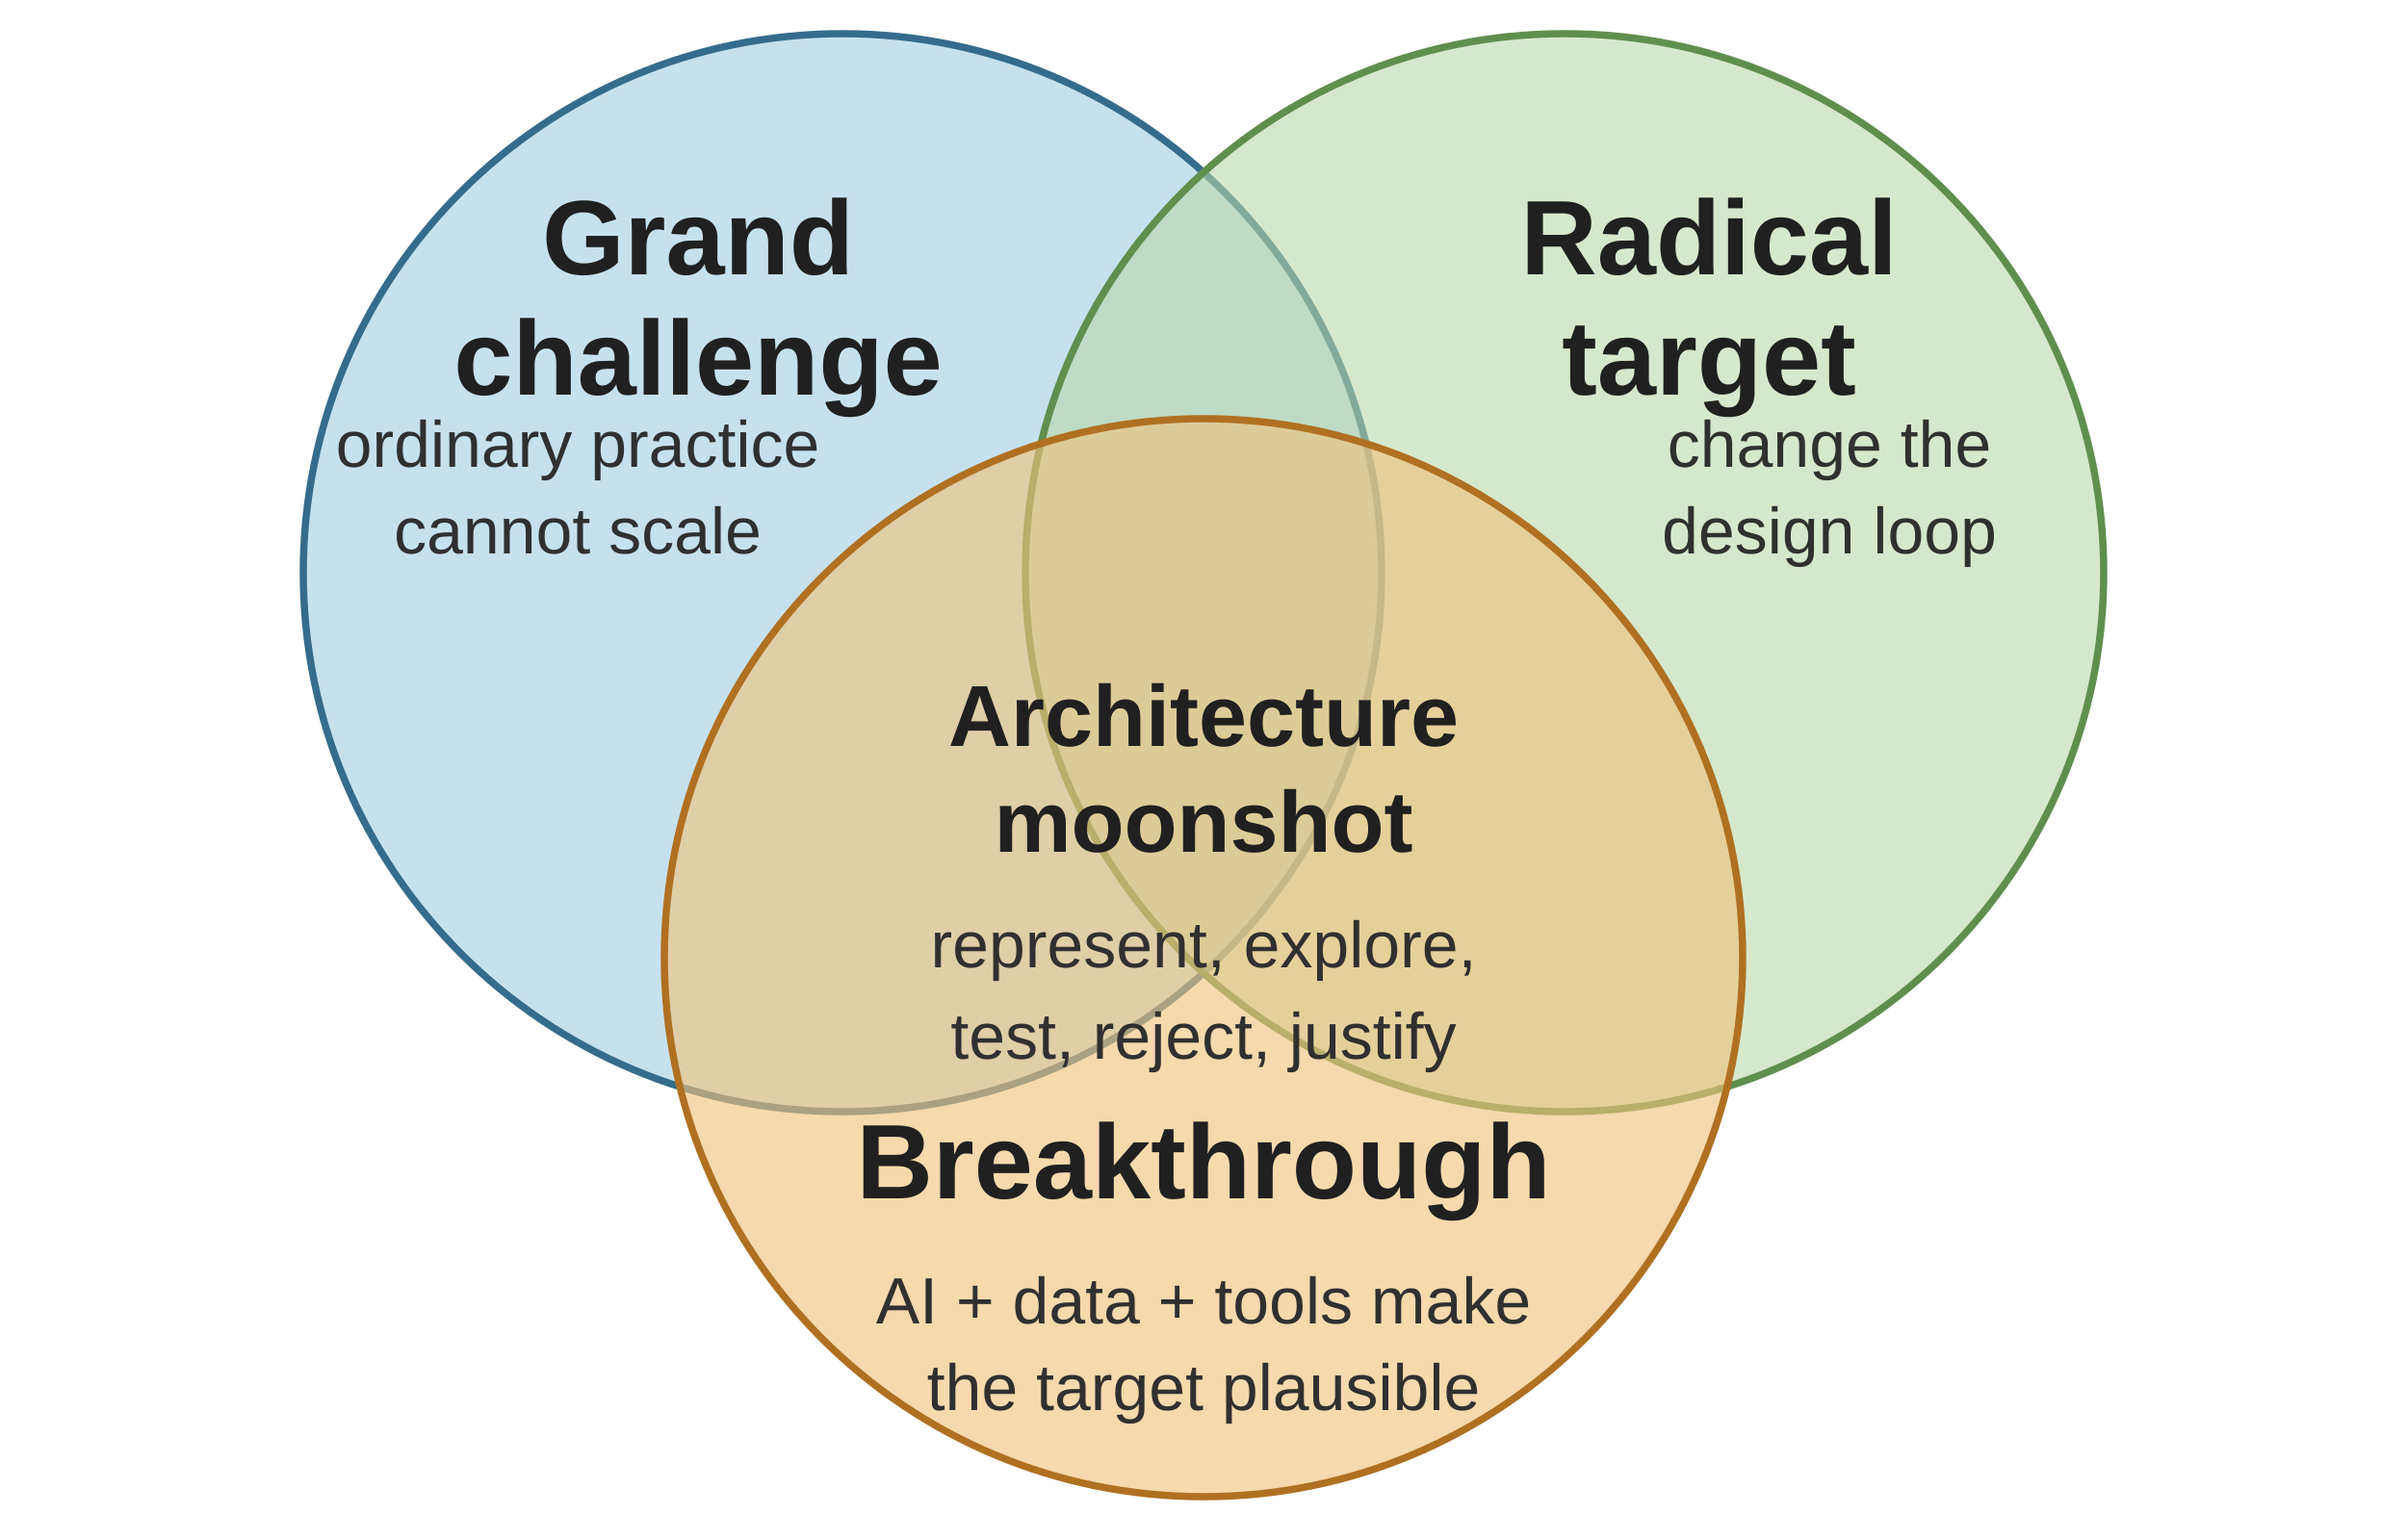
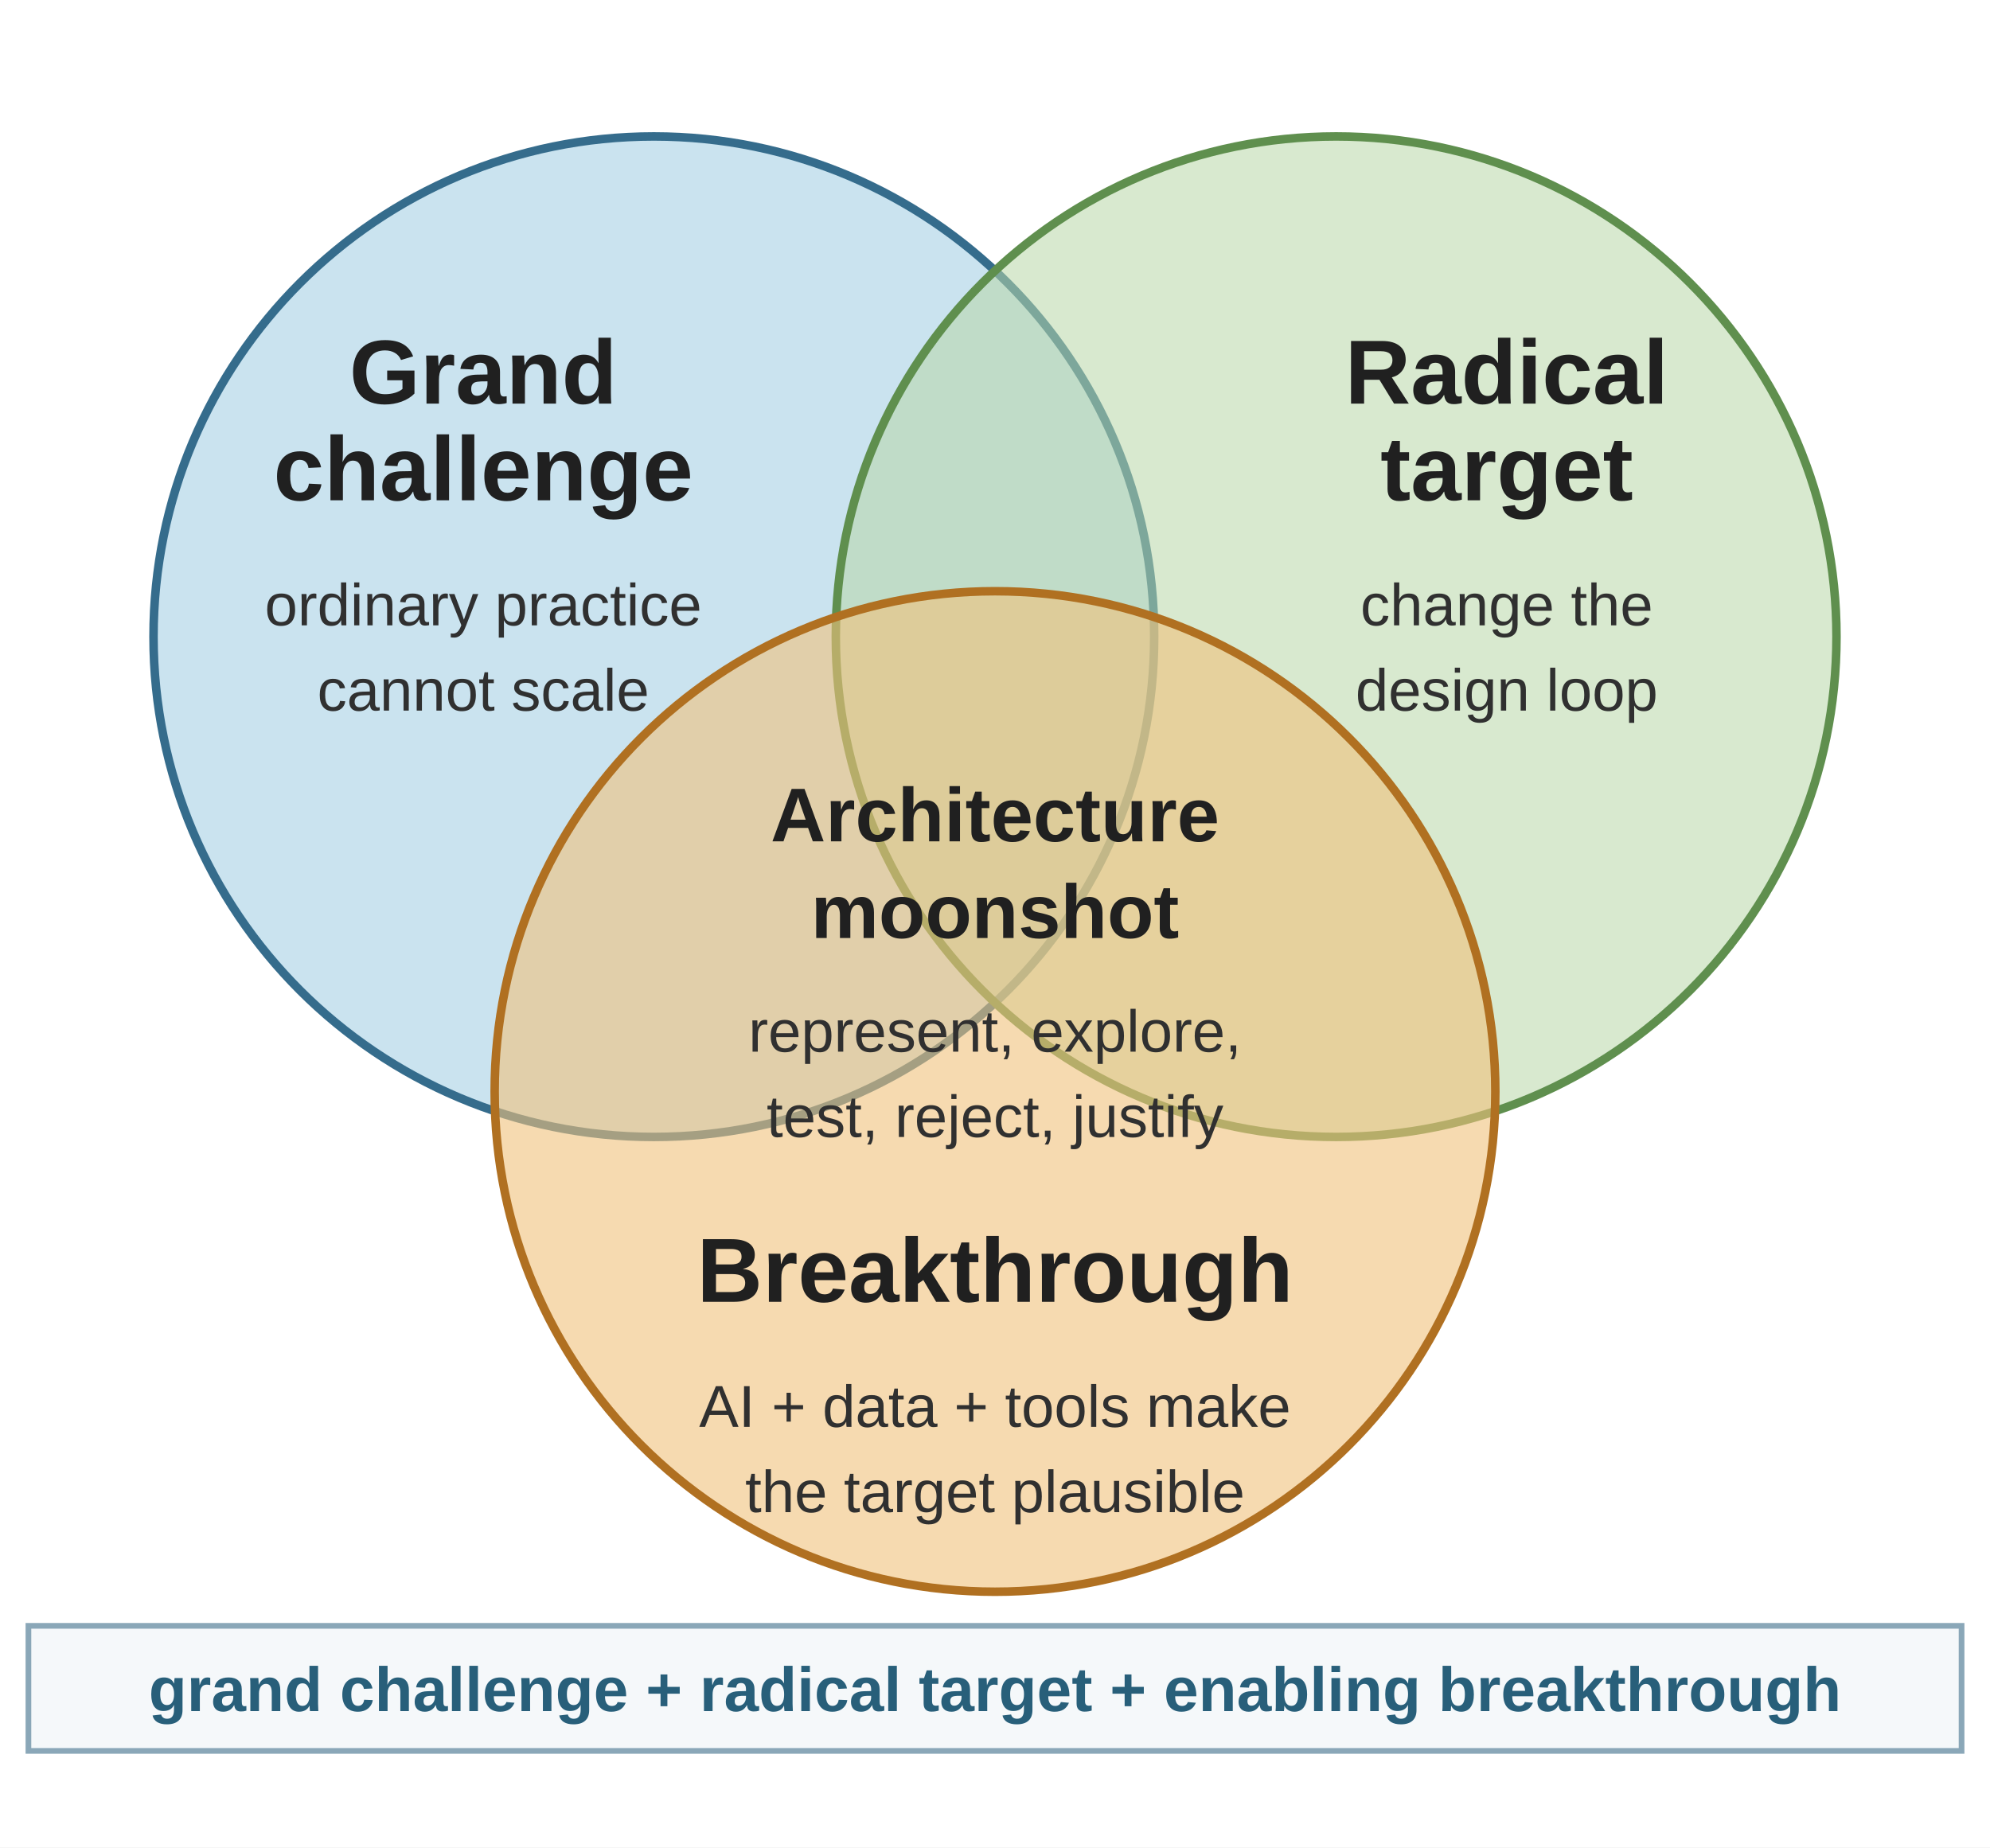
- <svg xmlns="http://www.w3.org/2000/svg" viewBox="130 55 500 320" role="img">
+ <svg xmlns="http://www.w3.org/2000/svg" viewBox="185 20 350 325" role="img">
  <defs>
    <style>
      .font { font-family: Arial, Helvetica, sans-serif; }
-       .label { font-size: 22px; font-weight: 700; fill: #202020; }
-       .small { font-size: 13.6px; fill: #303030; }
-       .center { font-size: 18px; font-weight: 700; fill: #202020; }
-       .note { font-size: 15.9px; font-weight: 700; fill: #356C8C; }
-       .box { fill: #F5FAFD; stroke: #356C8C; stroke-width: 1.2; }
+       .label { font-size: 16px; font-weight: 700; fill: #202020; }
+       .small { font-size: 10.4px; fill: #303030; }
+       .center { font-size: 13.4px; font-weight: 700; fill: #202020; }
+       .note { font-size: 11px; font-weight: 700; fill: #285F7A; }
    </style>
  </defs>
-   <rect width="760" height="400" fill="#ffffff" />
+   <rect x="185" y="20" width="350" height="325" fill="#ffffff" />
+   <circle cx="300" cy="132" r="88" fill="#9ECBE1" fill-opacity="0.55" stroke="#356C8C" stroke-width="1.5" />
+   <circle cx="420" cy="132" r="88" fill="#B8D7A8" fill-opacity="0.55" stroke="#5F8F4E" stroke-width="1.5" />
+   <circle cx="360" cy="212" r="88" fill="#F0C27B" fill-opacity="0.60" stroke="#B07021" stroke-width="1.5" />
  <g class="font">
-     <circle cx="305" cy="174" r="112" fill="#9ECBE1" fill-opacity="0.58" stroke="#356C8C" stroke-width="1.5" />
-     <circle cx="455" cy="174" r="112" fill="#B8D7A8" fill-opacity="0.58" stroke="#5F8F4E" stroke-width="1.5" />
-     <circle cx="380" cy="254" r="112" fill="#F0C27B" fill-opacity="0.62" stroke="#B07021" stroke-width="1.5" />
-     <text class="label" x="275" y="112" text-anchor="middle">Grand</text>
-     <text class="label" x="275" y="137" text-anchor="middle">challenge</text>
-     <text class="small" x="250" y="152" text-anchor="middle">ordinary practice</text>
-     <text class="small" x="250" y="170" text-anchor="middle">cannot scale</text>
-     <text class="label" x="485" y="112" text-anchor="middle">Radical</text>
-     <text class="label" x="485" y="137" text-anchor="middle">target</text>
-     <text class="small" x="510" y="152" text-anchor="middle">change the</text>
-     <text class="small" x="510" y="170" text-anchor="middle">design loop</text>
-     <text class="label" x="380" y="304" text-anchor="middle">Breakthrough</text>
-     <text class="small" x="380" y="330" text-anchor="middle">AI + data + tools make</text>
-     <text class="small" x="380" y="348" text-anchor="middle">the target plausible</text>
-     <text class="center" x="380" y="210" text-anchor="middle">Architecture</text>
-     <text class="center" x="380" y="232" text-anchor="middle">moonshot</text>
-     <text class="small" x="380" y="256" text-anchor="middle">represent, explore,</text>
-     <text class="small" x="380" y="275" text-anchor="middle">test, reject, justify</text>
+     <text class="label" x="270" y="91" text-anchor="middle">Grand</text>
+     <text class="label" x="270" y="108" text-anchor="middle">challenge</text>
+     <text class="small" x="270" y="130" text-anchor="middle">ordinary practice</text>
+     <text class="small" x="270" y="145" text-anchor="middle">cannot scale</text>
+     <text class="label" x="450" y="91" text-anchor="middle">Radical</text>
+     <text class="label" x="450" y="108" text-anchor="middle">target</text>
+     <text class="small" x="450" y="130" text-anchor="middle">change the</text>
+     <text class="small" x="450" y="145" text-anchor="middle">design loop</text>
+     <text class="label" x="360" y="249" text-anchor="middle">Breakthrough</text>
+     <text class="small" x="360" y="271" text-anchor="middle">AI + data + tools make</text>
+     <text class="small" x="360" y="286" text-anchor="middle">the target plausible</text>
+     <text class="center" x="360" y="168" text-anchor="middle">Architecture</text>
+     <text class="center" x="360" y="185" text-anchor="middle">moonshot</text>
+     <text class="small" x="360" y="205" text-anchor="middle">represent, explore,</text>
+     <text class="small" x="360" y="220" text-anchor="middle">test, reject, justify</text>
  </g>
+   <rect x="190" y="306" width="340" height="22" fill="#F5F8FA" stroke="#8AA7B8" stroke-width="1" />
+   <text class="font note" x="360" y="321" text-anchor="middle">grand challenge + radical target + enabling breakthrough</text>
</svg>
